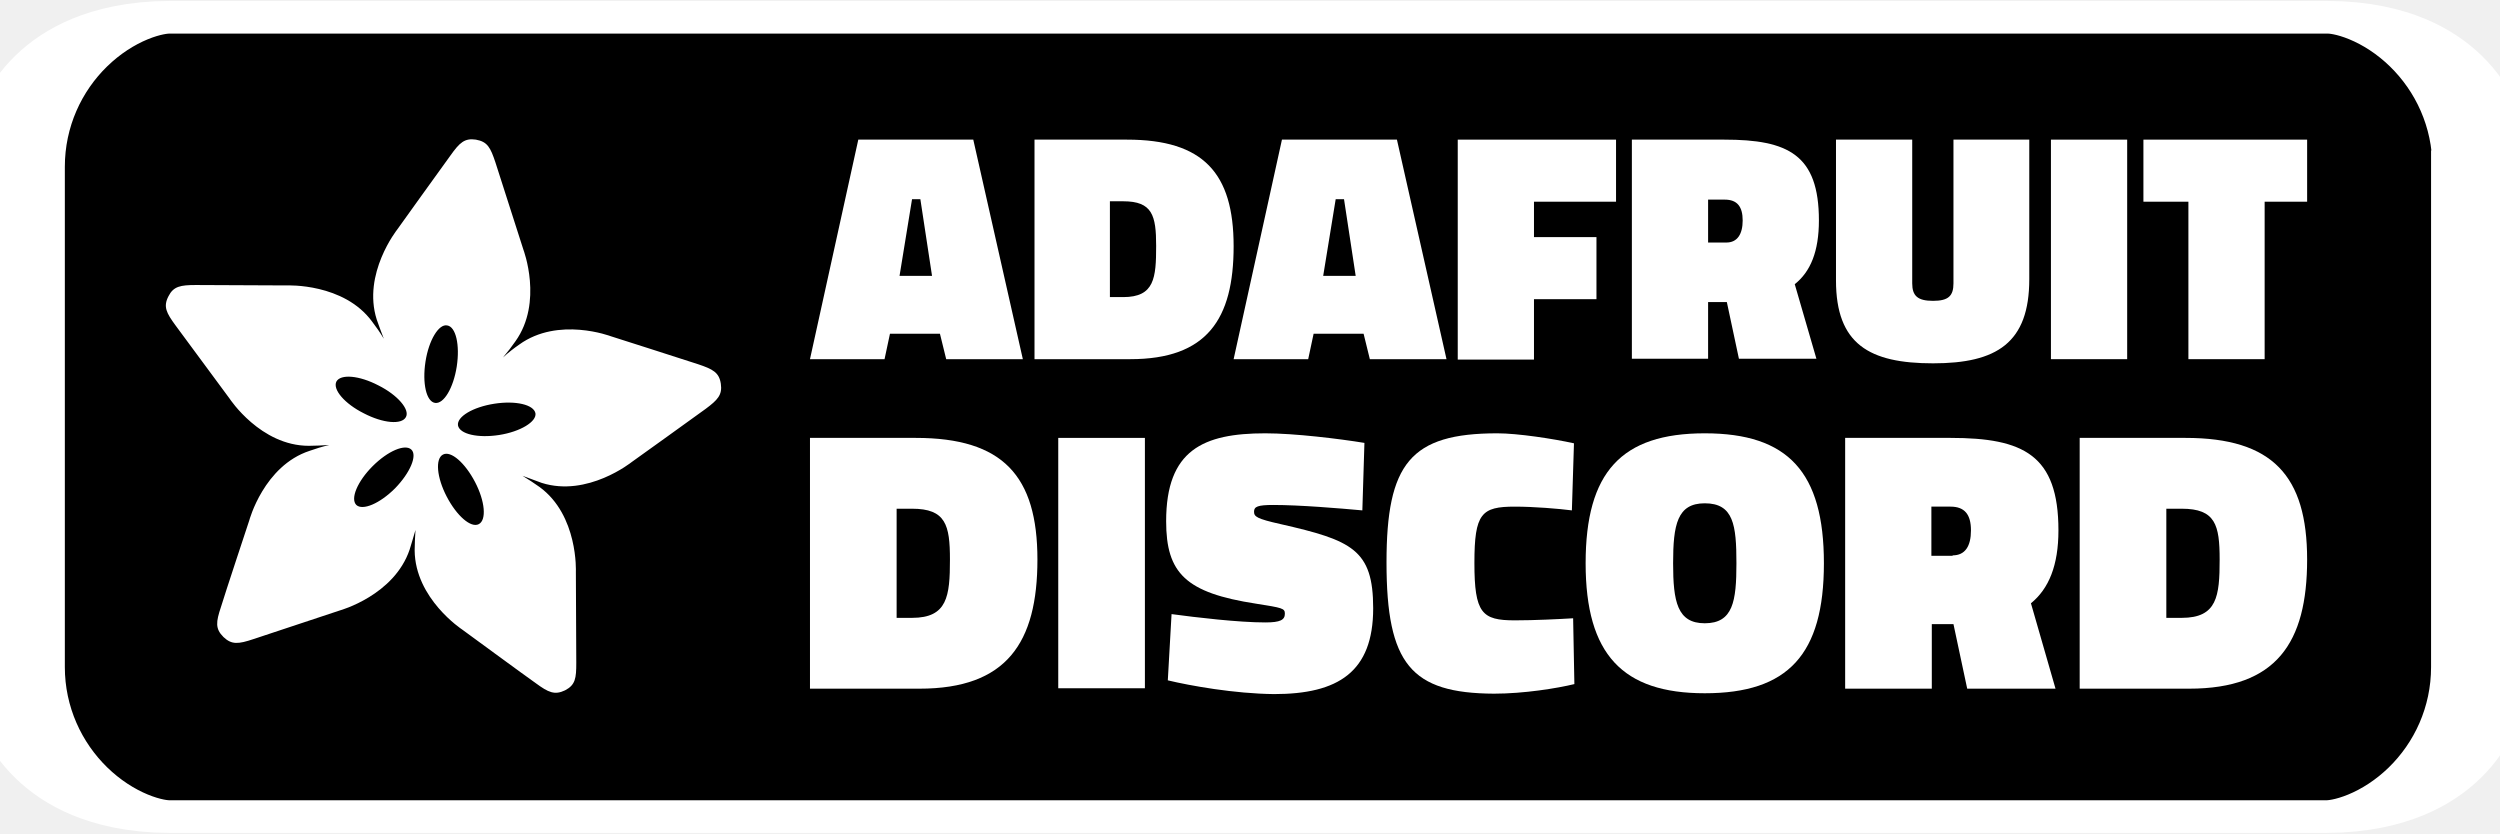
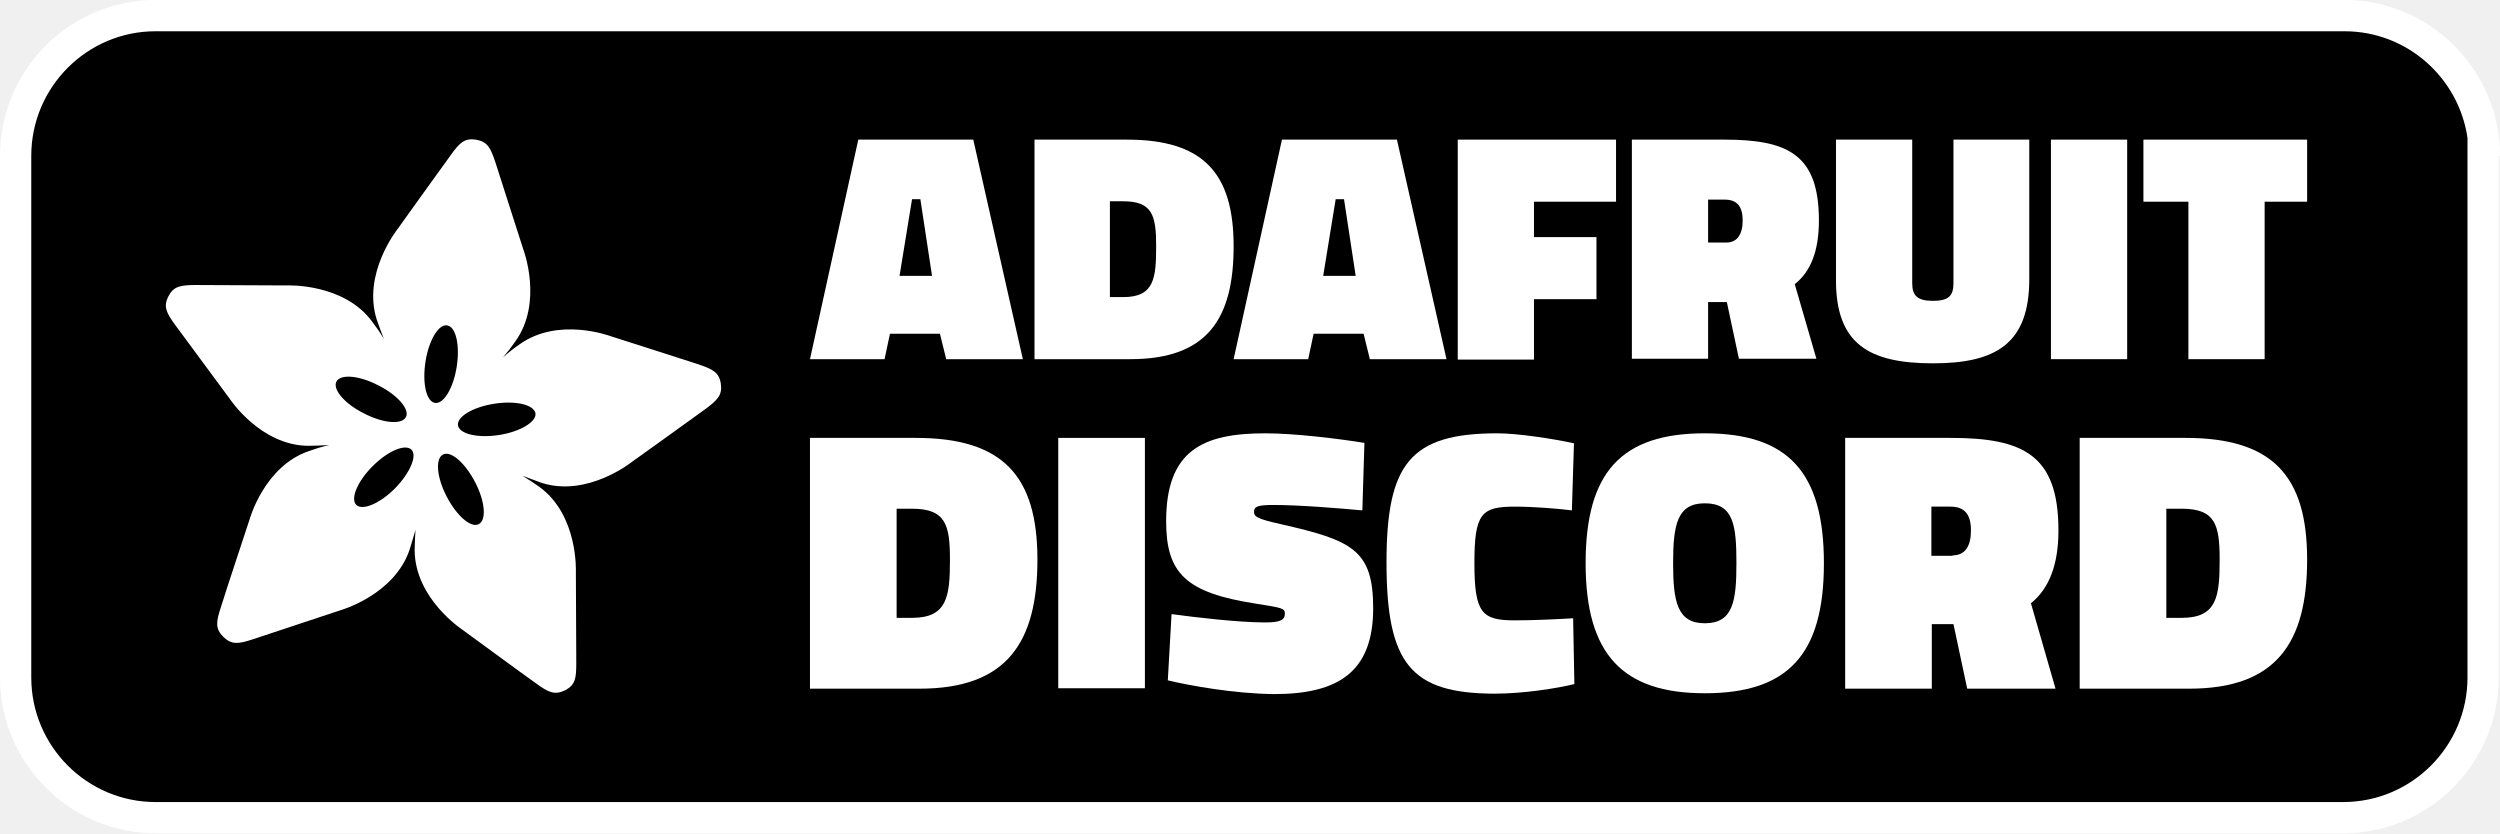
<svg xmlns="http://www.w3.org/2000/svg" version="1.1" id="Layer_1" x="0px" y="0px" width="60.014px" height="20.004px" viewBox="0 0 60.014 20.004" enable-background="new 0 0 60.014 20.004" xml:space="preserve">
  <g id="Background_00000007399775771891689970000017797873650550880129_" transform="matrix(3.11112,0,0,1.04514,155.56,-26.1662)">
-     <path fill-rule="evenodd" clip-rule="evenodd" stroke="#FFFFFF" stroke-width="0.75" stroke-miterlimit="10" d="M-30.858,28.867   c0-1.89-0.532-3.434-1.183-3.434H-48.693c-0.651,0-1.183,1.535-1.183,3.434v11.491   c0,1.89,0.532,3.434,1.183,3.434h16.642c0.651,0,1.183-1.535,1.183-3.434V28.867H-30.858z" />
+     <g>
+       <path fill-rule="evenodd" clip-rule="evenodd" d="M-48.801,43.817c-0.595,0-1.079-1.445-1.079-3.221V28.616    c0-1.776,0.484-3.221,1.079-3.221h16.89c0.568,0,1.034,1.313,1.076,2.975l-0.007,0.247V40.596    c0,1.776-0.484,3.221-1.079,3.221H-48.801z" />
+       <path fill="#FFFFFF" d="M-31.911,25.754c0.482,0,0.881,1.065,0.949,2.448v0.414v11.98    c0,1.578-0.43,2.862-0.959,2.862h-16.88c-0.529,0-0.959-1.284-0.959-2.862v-11.98c0-1.578,0.43-2.862,0.959-2.862    H-31.911 M-31.911,25.036h-16.89c-0.66,0-1.2,1.6-1.2,3.58v11.98c0,1.97,0.54,3.58,1.2,3.58h16.88c0.66,0,1.2-1.6,1.2-3.58    v-11.98h0.01C-30.711,26.646-31.251,25.036-31.911,25.036L-31.911,25.036z" />
+     </g>
  </g>
  <path fill="#FFFFFF" d="M17.304,9.212c-0.04-0.27-0.19-0.35-0.55-0.47c-0.27-0.09-2.09-0.67-2.09-0.67s-1.26-0.48-2.2,0.2  c-0.13,0.09-0.26,0.19-0.39,0.31c0.11-0.13,0.21-0.26,0.3-0.39c0.67-0.94,0.19-2.2,0.19-2.2s-0.58-1.81-0.67-2.09  c-0.12-0.36-0.19-0.5-0.47-0.55c-0.27-0.04-0.39,0.07-0.61,0.38c-0.17,0.23-1.28,1.78-1.28,1.78s-0.84,1.06-0.49,2.16  c0.05,0.15,0.11,0.3,0.17,0.46c-0.09-0.15-0.18-0.28-0.28-0.41c-0.68-0.93-2.04-0.87-2.04-0.87s-1.9-0.01-2.19-0.01  c-0.37,0-0.54,0.03-0.66,0.27c-0.13,0.25-0.05,0.4,0.17,0.7c0.17,0.23,1.3,1.76,1.3,1.76s0.74,1.13,1.9,1.13  c0.16,0,0.32-0.01,0.49-0.02c-0.17,0.04-0.33,0.09-0.47,0.14c-1.1,0.36-1.45,1.67-1.45,1.67s-0.6,1.81-0.68,2.08  c-0.12,0.36-0.14,0.52,0.06,0.72c0.2,0.19,0.36,0.17,0.72,0.05c0.27-0.09,2.08-0.69,2.08-0.69s1.3-0.36,1.67-1.46  c0.05-0.15,0.09-0.31,0.14-0.47c-0.01,0.17-0.02,0.34-0.02,0.49c0.01,1.16,1.14,1.9,1.14,1.9s1.54,1.13,1.77,1.29  c0.3,0.22,0.45,0.29,0.7,0.17c0.25-0.13,0.27-0.29,0.27-0.66c0-0.28-0.01-2.19-0.01-2.19s0.06-1.35-0.87-2.03  c-0.13-0.09-0.26-0.18-0.41-0.27c0.16,0.06,0.32,0.12,0.46,0.17c1.1,0.35,2.16-0.5,2.16-0.5s1.55-1.11,1.78-1.28  C17.224,9.602,17.344,9.482,17.304,9.212z M10.734,7.812c0.21,0.03,0.31,0.47,0.23,0.99c-0.08,0.51-0.31,0.9-0.52,0.87  s-0.31-0.47-0.23-0.99S10.534,7.772,10.734,7.812z M8.074,9.162c0.1-0.19,0.55-0.15,1.01,0.09c0.46,0.23,0.76,0.58,0.66,0.76  c-0.1,0.19-0.55,0.15-1.01-0.09C8.274,9.692,7.984,9.352,8.074,9.162z M9.484,11.722c-0.37,0.37-0.78,0.54-0.93,0.4  c-0.15-0.15,0.03-0.57,0.39-0.93c0.37-0.37,0.78-0.54,0.93-0.4C10.024,10.932,9.844,11.352,9.484,11.722z M11.494,12.582  c-0.19,0.1-0.53-0.2-0.77-0.66s-0.28-0.91-0.09-1.01s0.53,0.2,0.77,0.66C11.644,12.032,11.684,12.482,11.494,12.582z   M11.984,10.442c-0.51,0.08-0.95-0.02-0.99-0.23c-0.03-0.21,0.36-0.44,0.87-0.52s0.95,0.02,0.99,0.23  C12.884,10.122,12.494,10.362,11.984,10.442z" />
  <g>
    <path fill="#FFFFFF" d="M20.604,3.352h2.76l1.19,5.27h-1.84l-0.15-0.61h-1.2l-0.13,0.61h-1.79L20.604,3.352z M22.374,6.622   l-0.28-1.84h-0.2l-0.3,1.84H22.374z" />
    <path fill="#FFFFFF" d="M24.824,3.352h2.23c1.83,0,2.56,0.8,2.56,2.56c0,1.75-0.64,2.71-2.48,2.71h-2.3v-5.27H24.824z    M26.964,7.132c0.75,0,0.79-0.46,0.79-1.23c0-0.73-0.09-1.07-0.79-1.07h-0.32v2.3L26.964,7.132L26.964,7.132z" />
    <path fill="#FFFFFF" d="M30.774,3.352h2.76l1.19,5.27h-1.84l-0.15-0.61h-1.2l-0.13,0.61h-1.79L30.774,3.352z M32.544,6.622   l-0.28-1.84h-0.2l-0.3,1.84H32.544z" />
    <path fill="#FFFFFF" d="M34.994,3.352h3.8v1.49h-1.97v0.85h1.5v1.49h-1.5v1.45h-1.83V3.352z" />
    <path fill="#FFFFFF" d="M39.174,3.352h2.22c1.53,0,2.27,0.36,2.27,1.94c0,0.74-0.2,1.23-0.58,1.53l0.52,1.79h-1.86l-0.29-1.36   h-0.45v1.36h-1.83V3.352z M41.444,5.822c0.26,0,0.39-0.2,0.39-0.53s-0.13-0.5-0.43-0.5h-0.4v1.03H41.444z" />
    <path fill="#FFFFFF" d="M44.074,6.732v-3.38h1.83v3.45c0,0.3,0.13,0.42,0.5,0.42s0.49-0.12,0.49-0.42v-3.45h1.82v3.35   c0,1.53-0.78,2.02-2.31,2.02S44.074,8.262,44.074,6.732z" />
    <path fill="#FFFFFF" d="M49.234,3.352h1.83v5.27h-1.83V3.352z" />
    <path fill="#FFFFFF" d="M52.534,4.842h-1.08v-1.49h3.93v1.49h-1.02v3.78h-1.83L52.534,4.842L52.534,4.842z" />
  </g>
  <g>
    <path fill="#FFFFFF" d="M19.444,10.512h2.54c2.09,0,2.92,0.91,2.92,2.92c0,2-0.74,3.1-2.83,3.1h-2.63L19.444,10.512   L19.444,10.512z M21.894,14.832c0.85,0,0.91-0.52,0.91-1.4c0-0.83-0.1-1.22-0.91-1.22h-0.37v2.62H21.894z" />
    <path fill="#FFFFFF" d="M25.404,10.512h2.08v6.01h-2.08V10.512z" />
    <path fill="#FFFFFF" d="M28.034,16.332l0.09-1.59c0.59,0.08,1.61,0.2,2.25,0.2c0.36,0,0.47-0.06,0.47-0.21   c0-0.13-0.06-0.14-0.69-0.24c-1.69-0.26-2.16-0.73-2.16-1.98c0-1.71,0.89-2.11,2.38-2.11c0.7,0,1.77,0.13,2.38,0.23l-0.05,1.62   c-0.55-0.05-1.5-0.13-2.14-0.13c-0.37,0-0.46,0.04-0.46,0.16s0.06,0.17,0.64,0.3c1.71,0.39,2.22,0.61,2.22,2.02   c0,1.53-0.84,2.06-2.38,2.06C29.634,16.652,28.574,16.462,28.034,16.332z" />
    <path fill="#FFFFFF" d="M33.284,13.502c0-2.37,0.57-3.1,2.66-3.1c0.49,0,1.34,0.13,1.84,0.24l-0.05,1.61   c-0.31-0.04-0.91-0.09-1.37-0.09c-0.8,0-0.97,0.16-0.97,1.35c0,1.21,0.18,1.38,0.97,1.38c0.47,0,1.07-0.03,1.4-0.05l0.03,1.58   c-0.41,0.1-1.21,0.23-1.93,0.23C33.874,16.642,33.284,15.942,33.284,13.502z" />
    <path fill="#FFFFFF" d="M38.064,13.522c0-2.19,0.86-3.12,2.86-3.12s2.86,0.93,2.86,3.12s-0.86,3.12-2.86,3.12   C38.954,16.642,38.064,15.712,38.064,13.522z M41.684,13.522c0-0.92-0.07-1.44-0.76-1.44c-0.66,0-0.76,0.51-0.76,1.44   c0,0.92,0.1,1.44,0.76,1.44C41.604,14.962,41.684,14.432,41.684,13.522z" />
    <path fill="#FFFFFF" d="M44.294,10.512h2.53c1.75,0,2.59,0.41,2.59,2.22c0,0.84-0.23,1.4-0.66,1.75l0.59,2.05h-2.12l-0.33-1.55   h-0.52v1.55h-2.08L44.294,10.512L44.294,10.512z M46.874,13.332c0.3,0,0.44-0.22,0.44-0.6s-0.15-0.57-0.49-0.57h-0.46v1.18   h0.51V13.332z" />
    <path fill="#FFFFFF" d="M49.924,10.512h2.54c2.09,0,2.92,0.91,2.92,2.92c0,2-0.74,3.1-2.83,3.1h-2.63L49.924,10.512   L49.924,10.512z M52.374,14.832c0.85,0,0.91-0.52,0.91-1.4c0-0.83-0.1-1.22-0.91-1.22h-0.37v2.62H52.374z" />
  </g>
</svg>
